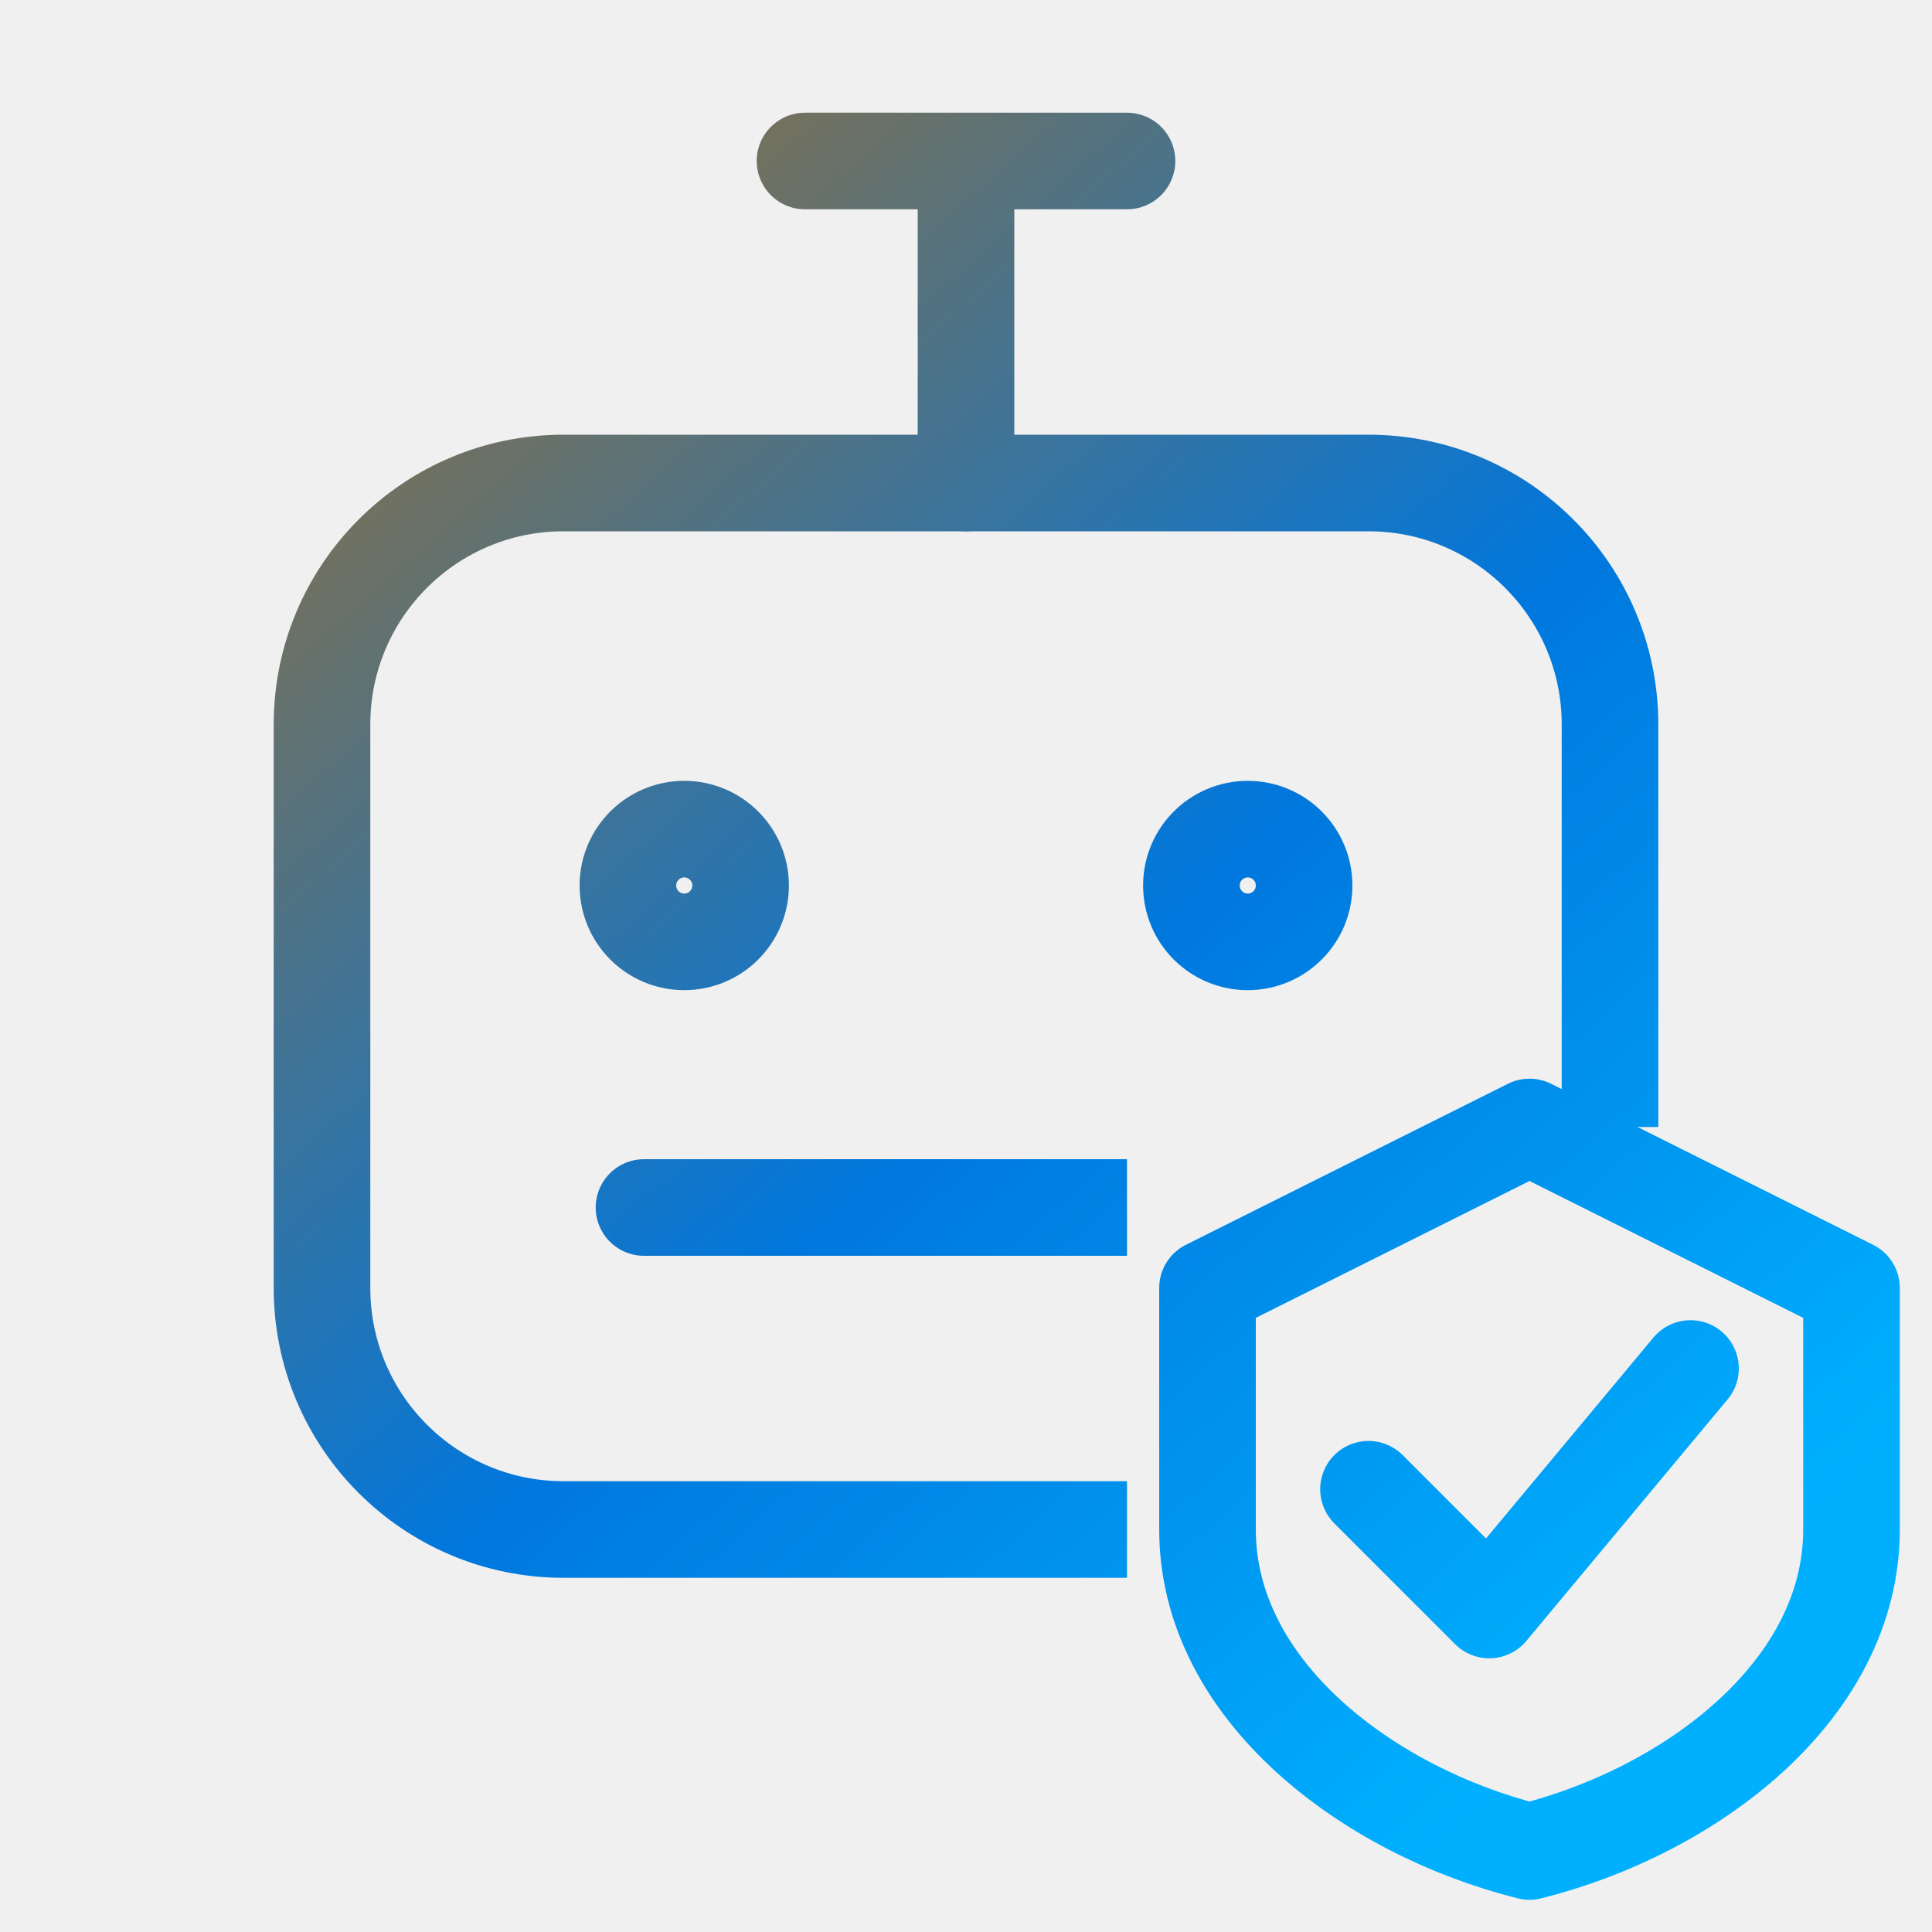
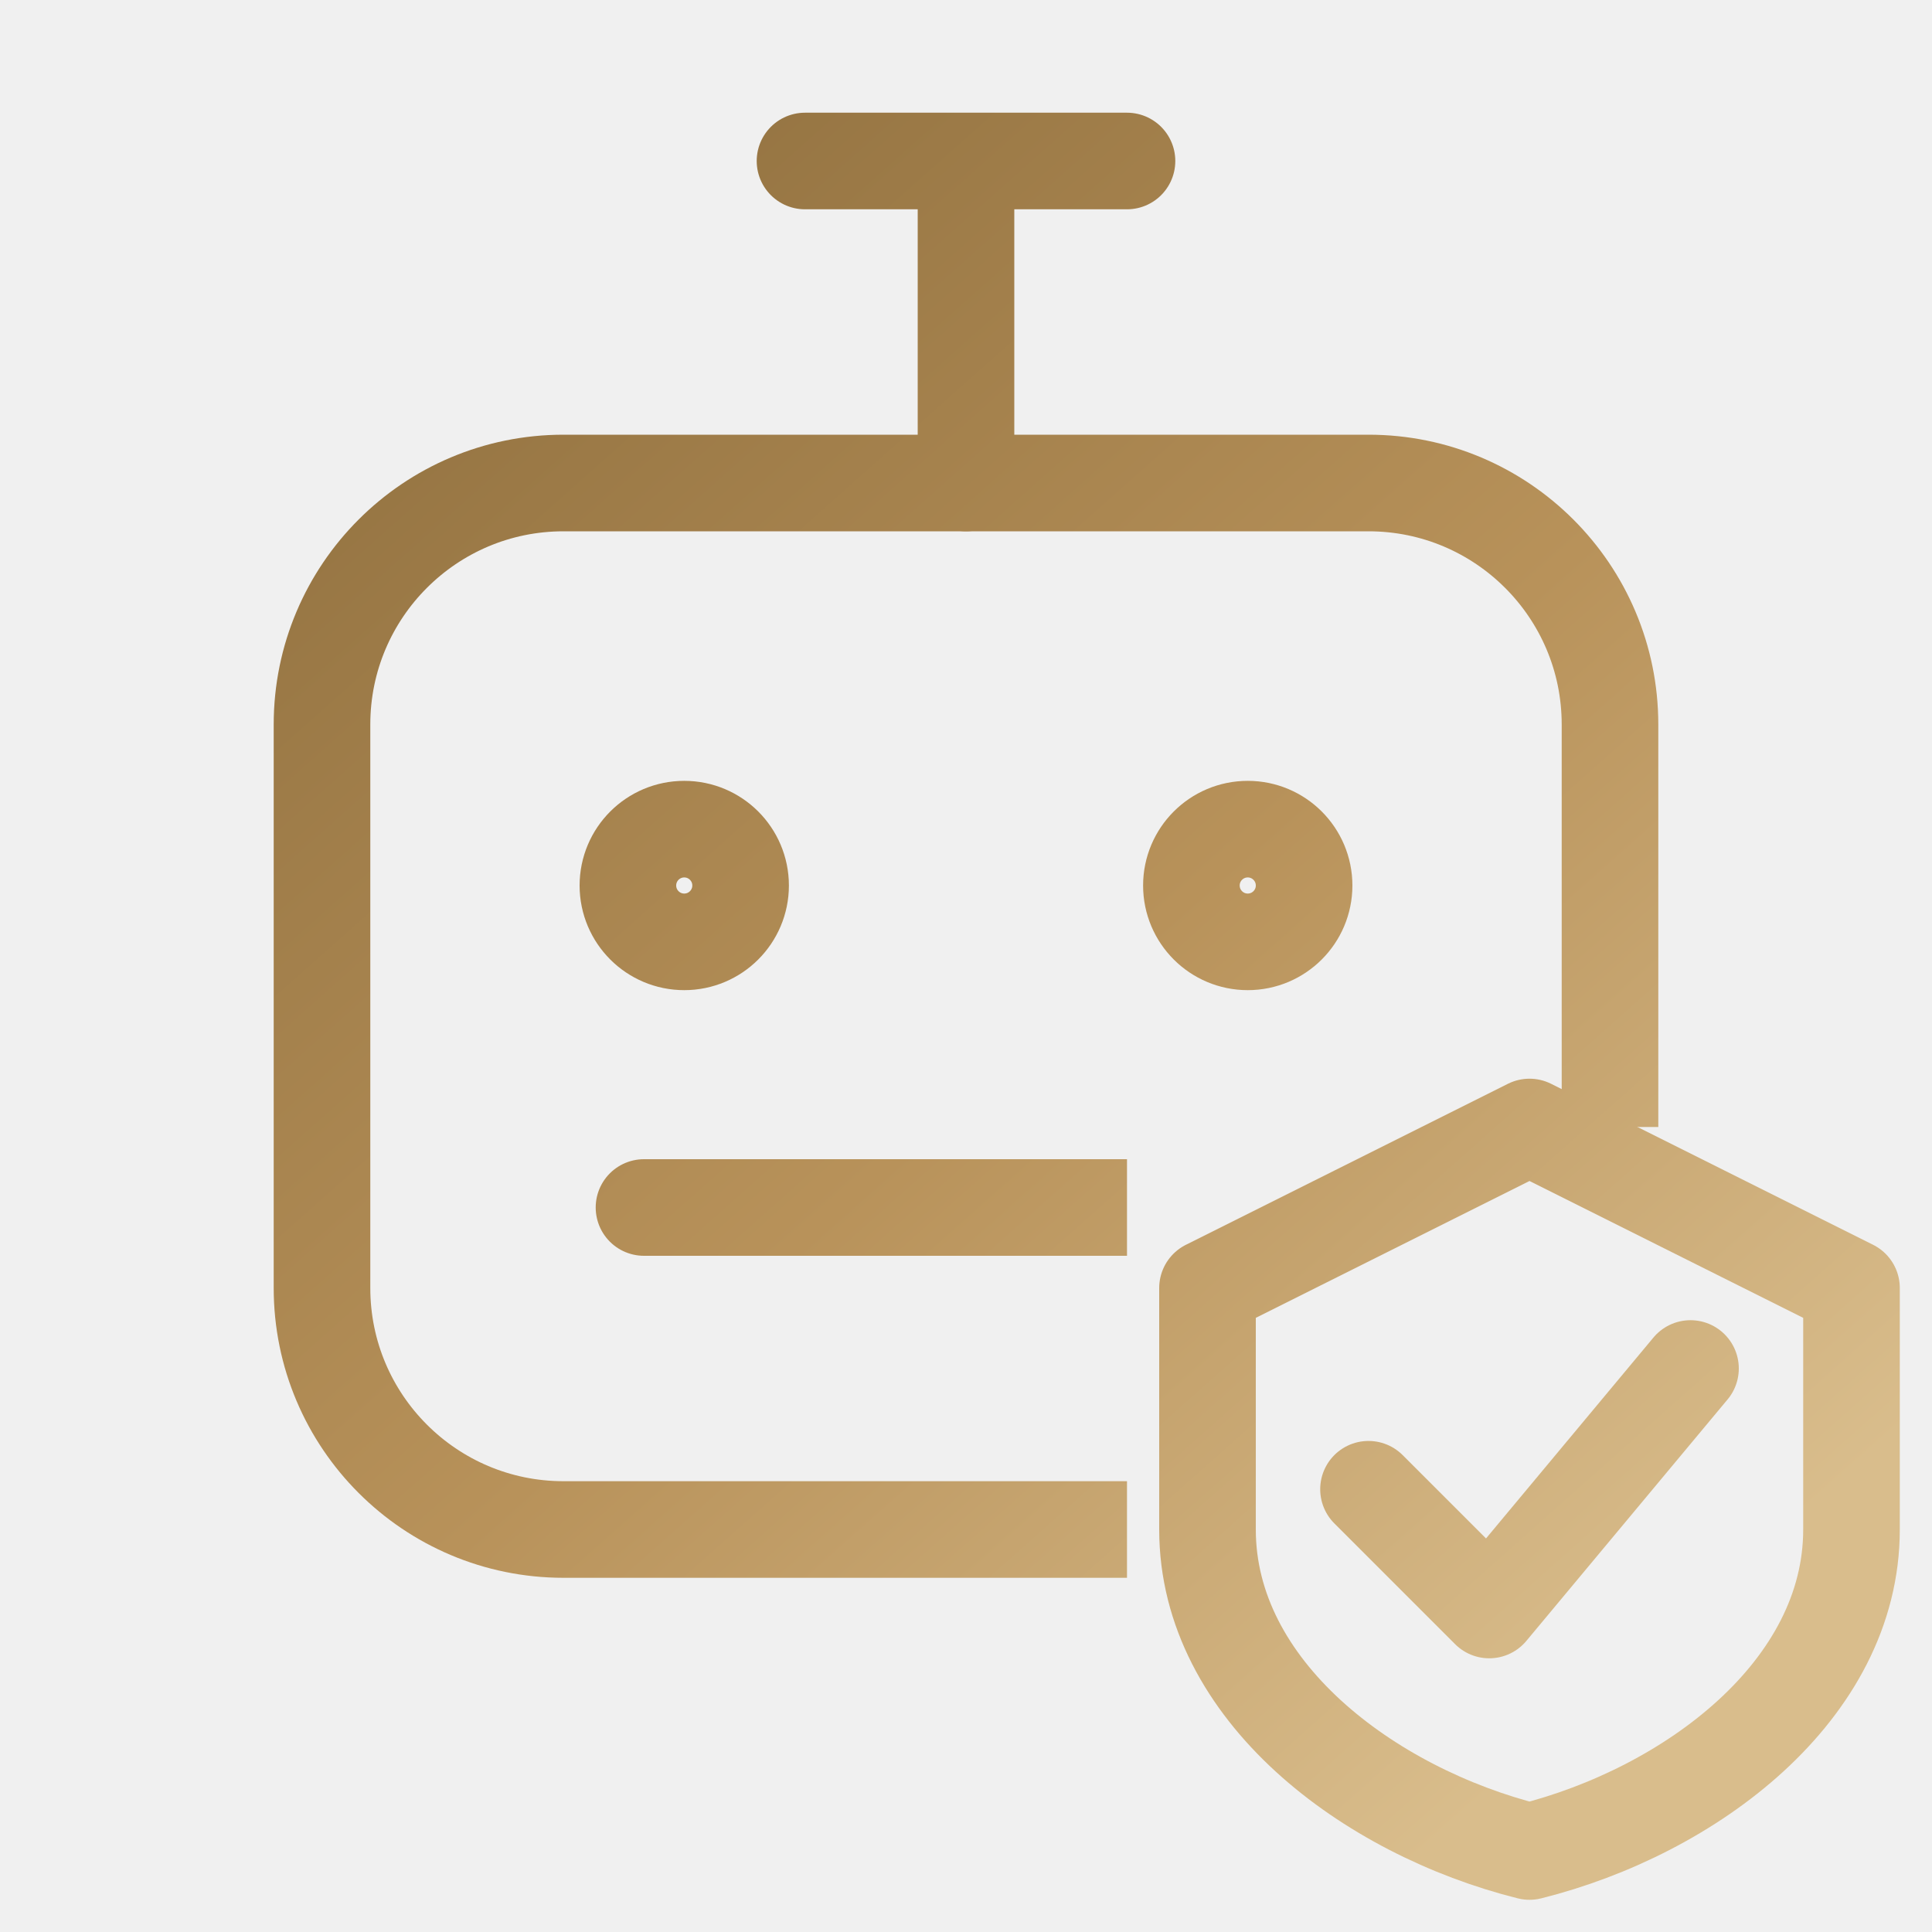
<svg xmlns="http://www.w3.org/2000/svg" viewBox="0 0 24 24" fill="none">
  <defs>
    <linearGradient id="aestheiaGradient" x1="4" y1="3" x2="20" y2="21" gradientUnits="userSpaceOnUse">
      <stop stop-color="#8f6f3e" />
-       <stop offset=".55" stop-color="#0077dd" />
-       <stop offset="1" stop-color="#00b0ff" />
+       <stop offset=".55" stop-color="#b8925a" />
+       <stop offset="1" stop-color="#d9bd8c" />
    </linearGradient>
    <mask id="roleClear">
      <rect width="24" height="24" fill="white" />
      <rect x="14" y="14" width="10" height="10" fill="black" />
    </mask>
  </defs>
  <g stroke="url(#aestheiaGradient)" stroke-width="1.2" stroke-linecap="round" stroke-linejoin="round">
    <g mask="url(#roleClear)">
      <rect x="4" y="6" width="16" height="13" rx="3" />
      <path d="M12 6V2M10 2h4M8 15h8" />
      <circle cx="8.5" cy="11" r=".7" />
      <circle cx="15.5" cy="11" r=".7" />
    </g>
    <path d="M19 14l4 2v3c0 2-2 3.5-4 4-2-.5-4-2-4-4v-3l4-2Z" />
    <path d="m17 18.5 1.5 1.5 2.5-3" />
  </g>
</svg>
